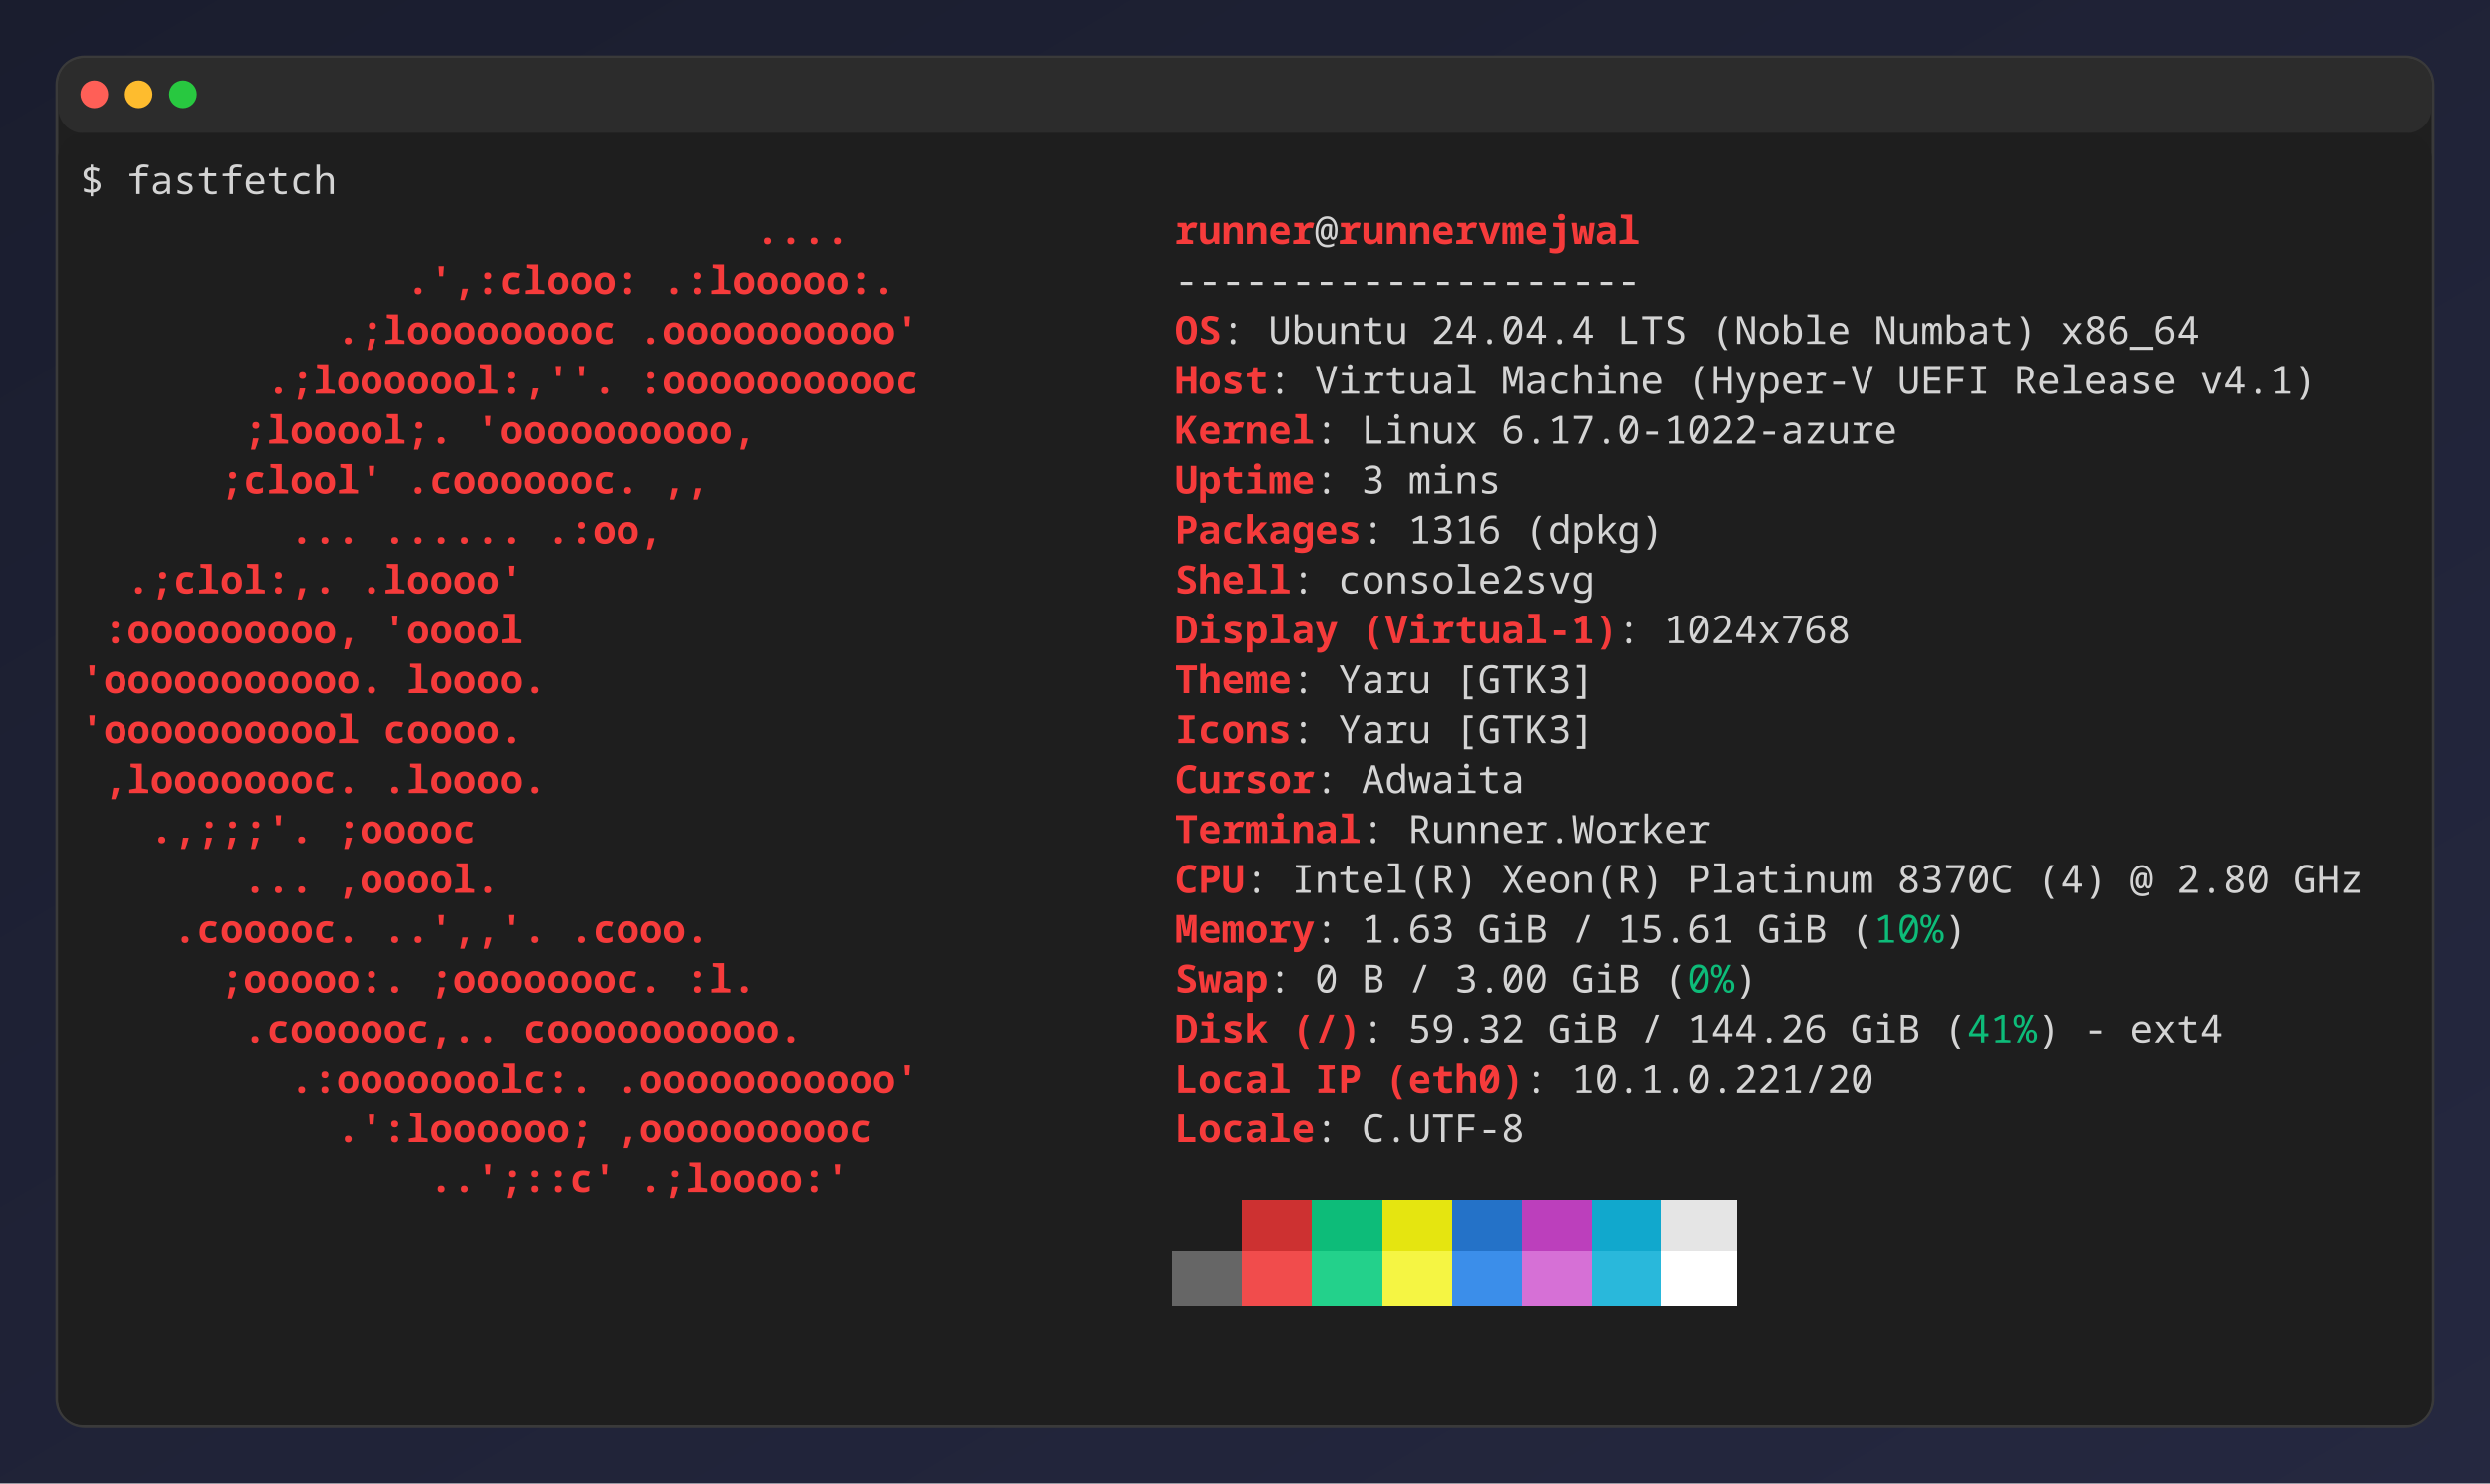
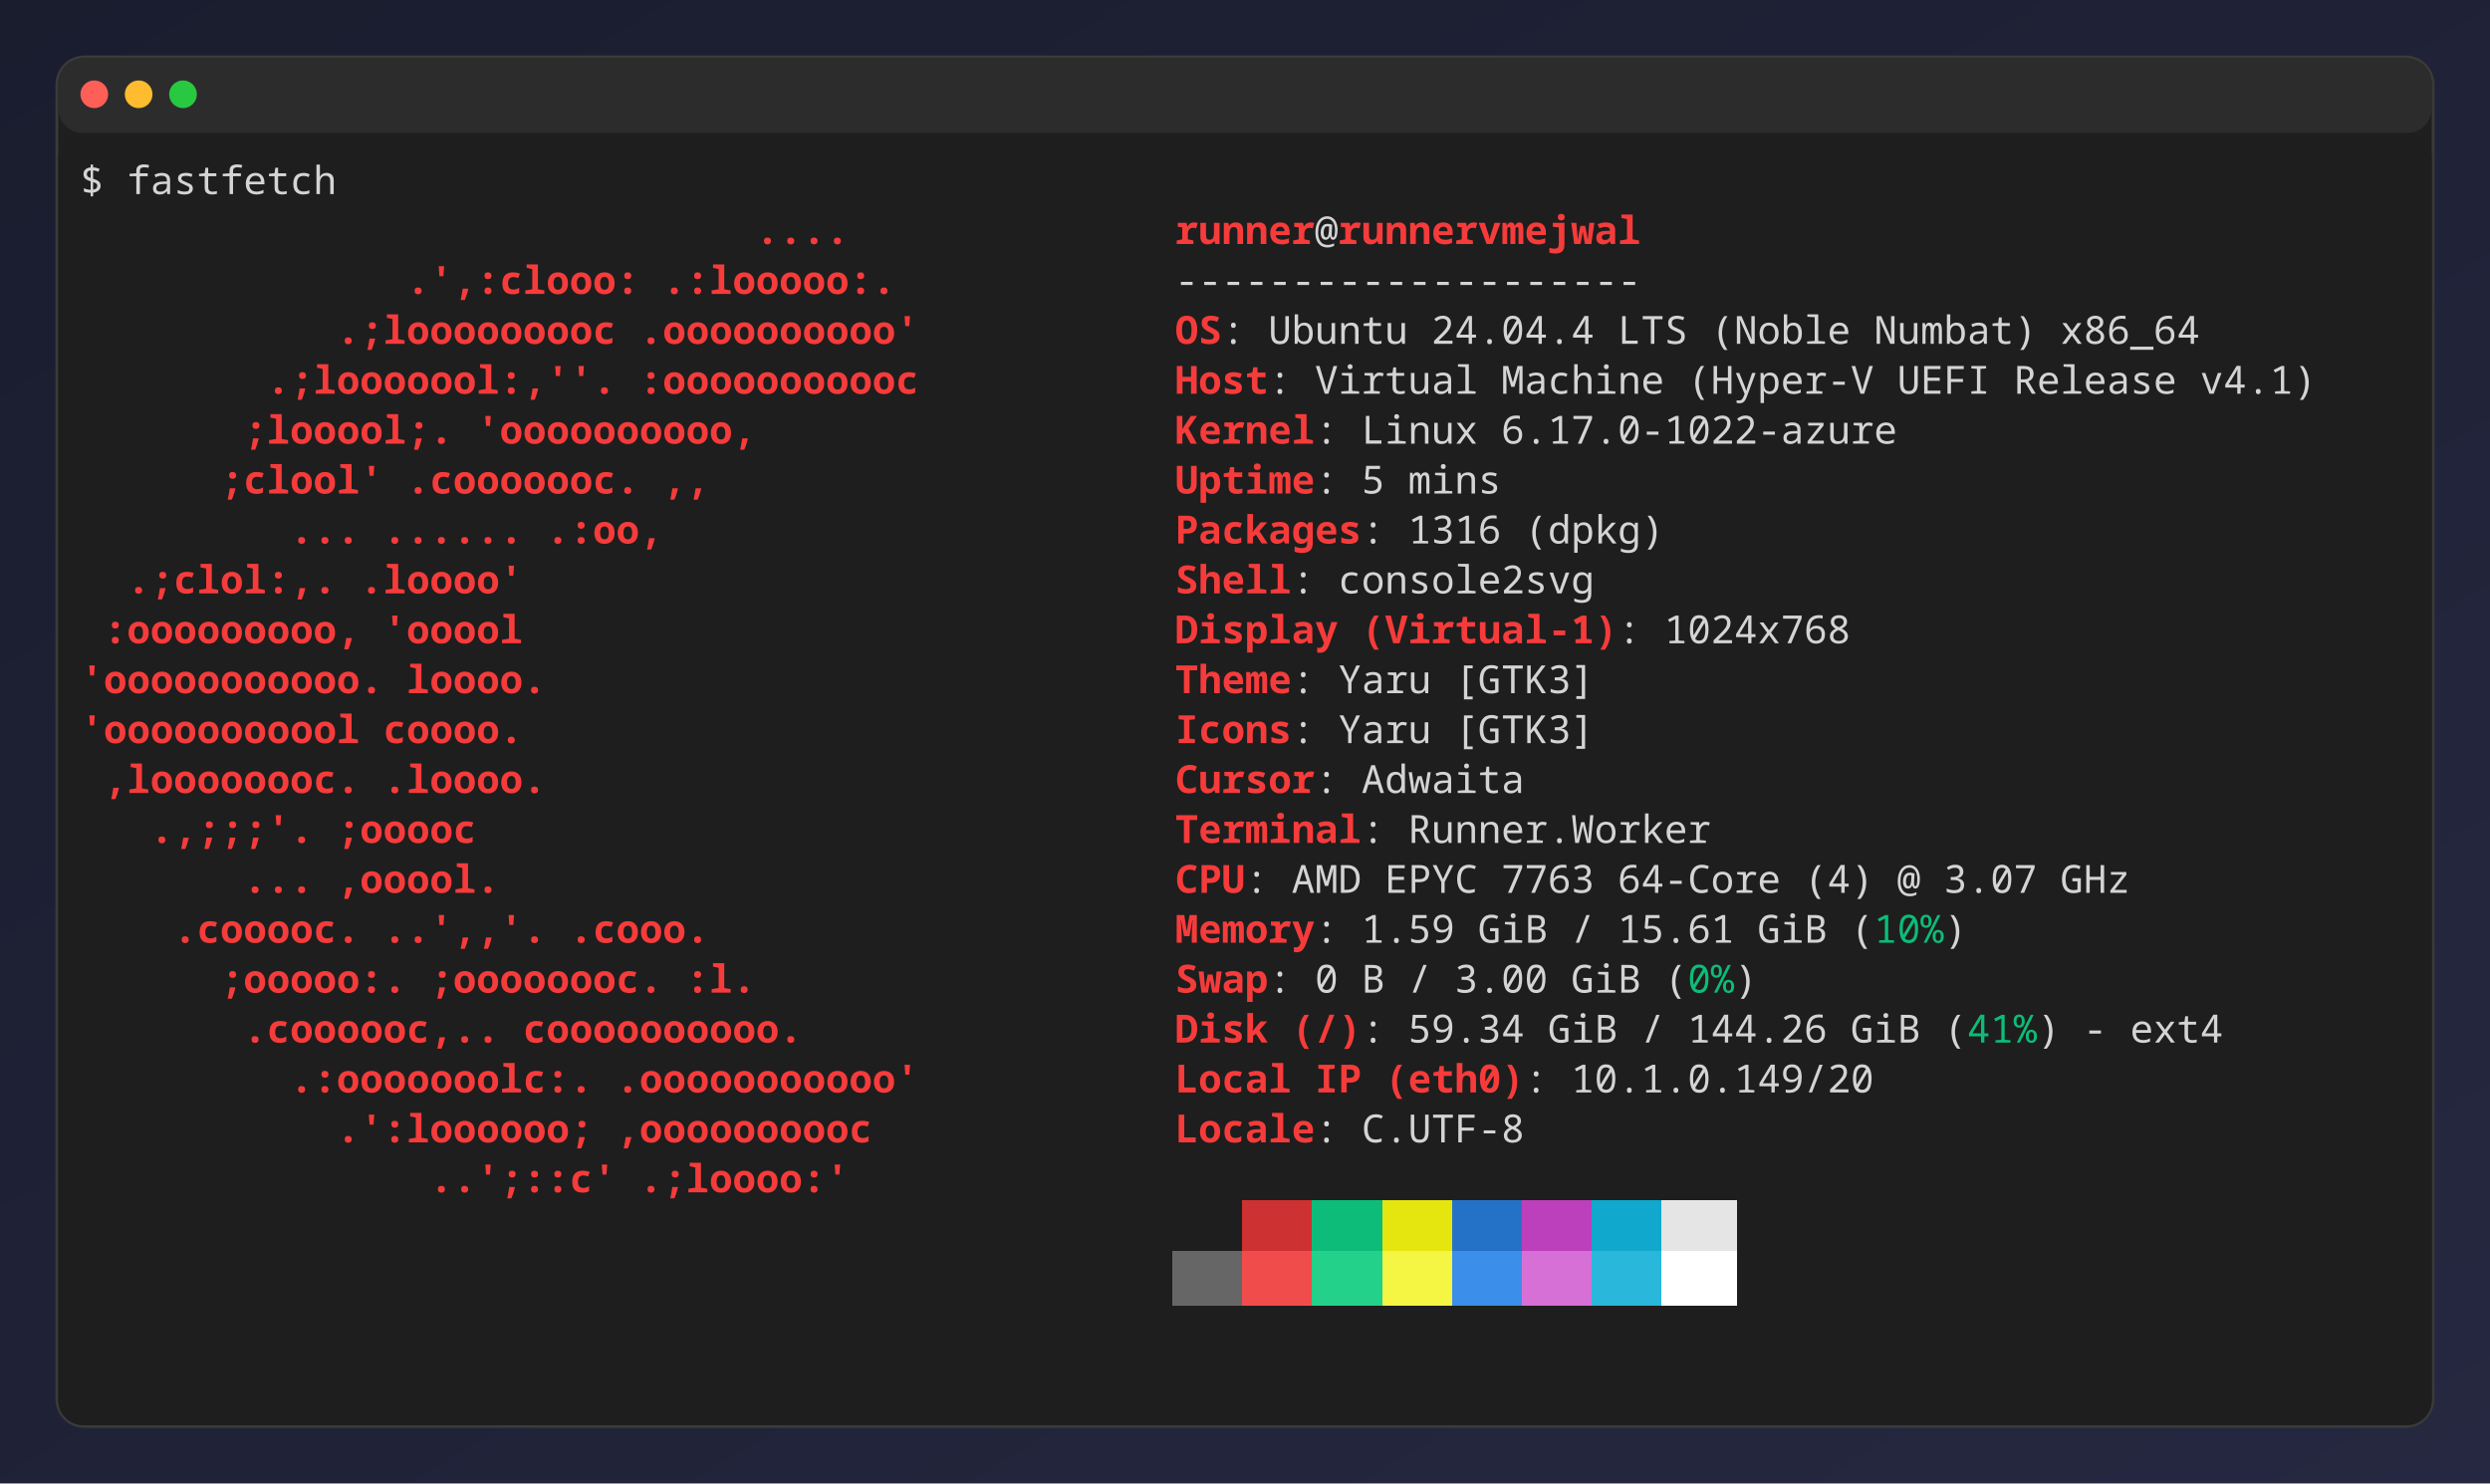
<svg xmlns="http://www.w3.org/2000/svg" width="898" height="535" viewBox="0 0 898 535" role="img" aria-label="console2svg output">
  <style>
.c2.c { font-family: "JetBrains Mono","Cascadia Mono","Segoe UI Mono","Noto Sans Mono","SFMono-Regular",Menlo,Consolas,"DejaVu Sans Mono","Liberation Mono",monospace; font-size: 14px; }
.c2 text { dominant-baseline: alphabetic; }
.c2 .q { shape-rendering: crispEdges; }
.c2 .w { white-space: pre; }
.c2 .aa{fill:#d4d4d4}
.c2 .ab{fill:#F63B3B;font-weight:bold}
.c2 .ac{fill:#0dbc79}
</style>
  <defs>
    <linearGradient id="c2bg" x1="0%" y1="0%" x2="100%" y2="100%">
      <stop offset="0%" stop-color="#1a1d2e" />
      <stop offset="100%" stop-color="#252840" />
    </linearGradient>
  </defs>
  <rect width="898" height="535" fill="url(#c2bg)" />
  <rect x="20.5" y="20.5" rx="10" ry="10" width="857" height="494" fill="#1f1f1f" stroke="#3a3a3a" />
  <rect x="21" y="21" rx="9" ry="9" width="856" height="27" fill="#2c2c2c" />
  <circle cx="34" cy="34" r="5" fill="#ff5f57" />
  <circle cx="50" cy="34" r="5" fill="#febc2e" />
  <circle cx="66" cy="34" r="5" fill="#28c840" />
  <rect x="21" y="48" width="856" height="466" rx="9" ry="9" fill="#1e1e1e" />
  <g class="c2 c">
    <rect x="29" y="56" width="840" height="18" fill="#1e1e1e" />
    <text class="aa" x="29" y="70">$ fastfetch</text>
  </g>
  <g class="c2 c" transform="translate(29 74)">
    <rect width="840" height="432" fill="#1e1e1e" />
    <text class="ab" x="243.6" y="14" textLength="33.6">....</text>
    <text class="ab" x="394.8" y="14" textLength="50.4">runner</text>
    <text class="aa" x="445.2" y="14" textLength="8.4">@</text>
    <text class="ab" x="453.6" y="14" textLength="109.2">runnervmejwal</text>
    <text class="ab w" x="117.6" y="32" textLength="184.8">.',:clooo:  .:looooo:.</text>
    <text class="aa" x="394.8" y="32" textLength="168">--------------------</text>
    <text class="ab w" x="92.4" y="50" textLength="218.4">.;looooooooc  .oooooooooo'</text>
    <text class="ab" x="394.8" y="50" textLength="16.8">OS</text>
    <text class="aa w" x="411.6" y="50" textLength="352.8">: Ubuntu 24.04.4 LTS (Noble Numbat) x86_64</text>
    <text class="ab w" x="67.2" y="68" textLength="243.6">.;looooool:,''.  :ooooooooooc</text>
    <text class="ab" x="394.8" y="68" textLength="33.6">Host</text>
    <text class="aa w" x="428.4" y="68" textLength="378">: Virtual Machine (Hyper-V UEFI Release v4.1)</text>
    <text class="ab w" x="58.8" y="86" textLength="252">;looool;.         'oooooooooo,</text>
    <text class="ab" x="394.8" y="86" textLength="50.4">Kernel</text>
    <text class="aa w" x="445.2" y="86" textLength="210">: Linux 6.17.0-1022-azure</text>
    <text class="ab w" x="50.4" y="104" textLength="285.6">;clool'             .cooooooc.  ,,</text>
    <text class="ab" x="394.8" y="104" textLength="50.4">Uptime</text>
-     <text class="aa w" x="445.2" y="104" textLength="67.2">: 3 mins</text>
+     <text class="aa w" x="445.2" y="104" textLength="67.2">: 5 mins</text>
    <text class="ab w" x="75.6" y="122" textLength="268.8">...                ......  .:oo,</text>
    <text class="ab" x="394.8" y="122" textLength="67.2">Packages</text>
    <text class="aa w" x="462" y="122" textLength="109.2">: 1316 (dpkg)</text>
    <text class="ab w" x="16.8" y="140" textLength="336">.;clol:,.                        .loooo'</text>
    <text class="ab" x="394.8" y="140" textLength="42">Shell</text>
    <text class="aa w" x="436.8" y="140" textLength="109.2">: console2svg</text>
    <text class="ab w" x="8.4" y="158" textLength="344.4">:ooooooooo,                        'ooool</text>
    <text class="ab w" x="394.8" y="158" textLength="159.6">Display (Virtual-1)</text>
    <text class="aa w" x="554.4" y="158" textLength="84">: 1024x768</text>
    <text class="ab w" y="176" textLength="361.2">'ooooooooooo.                        loooo.</text>
    <text class="ab" x="394.8" y="176" textLength="42">Theme</text>
    <text class="aa w" x="436.8" y="176" textLength="109.2">: Yaru [GTK3]</text>
    <text class="ab w" y="194" textLength="361.2">'ooooooooool                         coooo.</text>
    <text class="ab" x="394.8" y="194" textLength="42">Icons</text>
    <text class="aa w" x="436.8" y="194" textLength="109.2">: Yaru [GTK3]</text>
    <text class="ab w" x="8.4" y="212" textLength="352.8">,loooooooc.                        .loooo.</text>
    <text class="ab" x="394.8" y="212" textLength="50.4">Cursor</text>
    <text class="aa w" x="445.2" y="212" textLength="75.6">: Adwaita</text>
    <text class="ab w" x="25.2" y="230" textLength="327.6">.,;;;'.                          ;ooooc</text>
    <text class="ab" x="394.8" y="230" textLength="67.2">Terminal</text>
    <text class="aa w" x="462" y="230" textLength="126">: Runner.Worker</text>
    <text class="ab w" x="58.8" y="248" textLength="294">...                         ,ooool.</text>
    <text class="ab" x="394.8" y="248" textLength="25.2">CPU</text>
-     <text class="aa w" x="420" y="248" textLength="403.2">: Intel(R) Xeon(R) Platinum 8370C (4) @ 2.80 GHz</text>
+     <text class="aa w" x="420" y="248" textLength="319.2">: AMD EPYC 7763 64-Core (4) @ 3.07 GHz</text>
    <text class="ab w" x="33.6" y="266" textLength="310.8">.cooooc.              ..',,'.  .cooo.</text>
    <text class="ab" x="394.8" y="266" textLength="50.4">Memory</text>
-     <text class="aa w" x="445.2" y="266" textLength="201.6">: 1.63 GiB / 15.61 GiB (</text>
+     <text class="aa w" x="445.2" y="266" textLength="201.6">: 1.59 GiB / 15.61 GiB (</text>
    <text class="ac" x="646.8" y="266" textLength="25.2">10%</text>
    <text class="aa" x="672" y="266" textLength="8.4">)</text>
    <text class="ab w" x="50.4" y="284" textLength="285.6">;ooooo:.           ;oooooooc.  :l.</text>
    <text class="ab" x="394.8" y="284" textLength="33.6">Swap</text>
    <text class="aa w" x="428.4" y="284" textLength="151.2">: 0 B / 3.00 GiB (</text>
    <text class="ac" x="579.6" y="284" textLength="16.8">0%</text>
    <text class="aa" x="596.4" y="284" textLength="8.4">)</text>
    <text class="ab w" x="58.8" y="302" textLength="243.6">.coooooc,..      coooooooooo.</text>
    <text class="ab w" x="394.8" y="302" textLength="67.2">Disk (/)</text>
-     <text class="aa w" x="462" y="302" textLength="218.4">: 59.32 GiB / 144.26 GiB (</text>
+     <text class="aa w" x="462" y="302" textLength="218.4">: 59.34 GiB / 144.26 GiB (</text>
    <text class="ac" x="680.4" y="302" textLength="25.2">41%</text>
    <text class="aa w" x="705.6" y="302" textLength="67.2">) - ext4</text>
    <text class="ab w" x="75.6" y="320" textLength="226.8">.:ooooooolc:. .ooooooooooo'</text>
    <text class="ab w" x="394.8" y="320" textLength="126">Local IP (eth0)</text>
-     <text class="aa w" x="520.8" y="320" textLength="126">: 10.1.0.221/20</text>
+     <text class="aa w" x="520.8" y="320" textLength="126">: 10.1.0.149/20</text>
    <text class="ab w" x="92.4" y="338" textLength="201.6">.':loooooo;  ,oooooooooc</text>
    <text class="ab" x="394.8" y="338" textLength="50.4">Locale</text>
    <text class="aa w" x="445.2" y="338" textLength="75.6">: C.UTF-8</text>
    <text class="ab w" x="126" y="356" textLength="159.6">..';::c'  .;loooo:'</text>
    <rect class="q" x="420" y="360" width="25.2" height="18" fill="#cd3131" stroke="#cd3131" stroke-width="2" vector-effect="non-scaling-stroke" />
    <rect class="q" x="445.2" y="360" width="25.2" height="18" fill="#0dbc79" stroke="#0dbc79" stroke-width="2" vector-effect="non-scaling-stroke" />
    <rect class="q" x="470.4" y="360" width="25.2" height="18" fill="#e5e510" stroke="#e5e510" stroke-width="2" vector-effect="non-scaling-stroke" />
    <rect class="q" x="495.6" y="360" width="25.2" height="18" fill="#2472c8" stroke="#2472c8" stroke-width="2" vector-effect="non-scaling-stroke" />
    <rect class="q" x="520.8" y="360" width="25.2" height="18" fill="#bc3fbc" stroke="#bc3fbc" stroke-width="2" vector-effect="non-scaling-stroke" />
    <rect class="q" x="546" y="360" width="25.2" height="18" fill="#11a8cd" stroke="#11a8cd" stroke-width="2" vector-effect="non-scaling-stroke" />
    <rect class="q" x="571.2" y="360" width="25.2" height="18" fill="#e5e5e5" stroke="#e5e5e5" stroke-width="2" vector-effect="non-scaling-stroke" />
    <rect class="q" x="394.8" y="378" width="25.2" height="18" fill="#666666" stroke="#666666" stroke-width="2" vector-effect="non-scaling-stroke" />
    <rect class="q" x="420" y="378" width="25.2" height="18" fill="#f14c4c" stroke="#f14c4c" stroke-width="2" vector-effect="non-scaling-stroke" />
    <rect class="q" x="445.2" y="378" width="25.2" height="18" fill="#23d18b" stroke="#23d18b" stroke-width="2" vector-effect="non-scaling-stroke" />
    <rect class="q" x="470.4" y="378" width="25.2" height="18" fill="#f5f543" stroke="#f5f543" stroke-width="2" vector-effect="non-scaling-stroke" />
    <rect class="q" x="495.6" y="378" width="25.2" height="18" fill="#3b8eea" stroke="#3b8eea" stroke-width="2" vector-effect="non-scaling-stroke" />
    <rect class="q" x="520.8" y="378" width="25.2" height="18" fill="#d670d6" stroke="#d670d6" stroke-width="2" vector-effect="non-scaling-stroke" />
    <rect class="q" x="546" y="378" width="25.2" height="18" fill="#29b8db" stroke="#29b8db" stroke-width="2" vector-effect="non-scaling-stroke" />
    <rect class="q" x="571.2" y="378" width="25.2" height="18" fill="#ffffff" stroke="#ffffff" stroke-width="2" vector-effect="non-scaling-stroke" />
  </g>
</svg>
